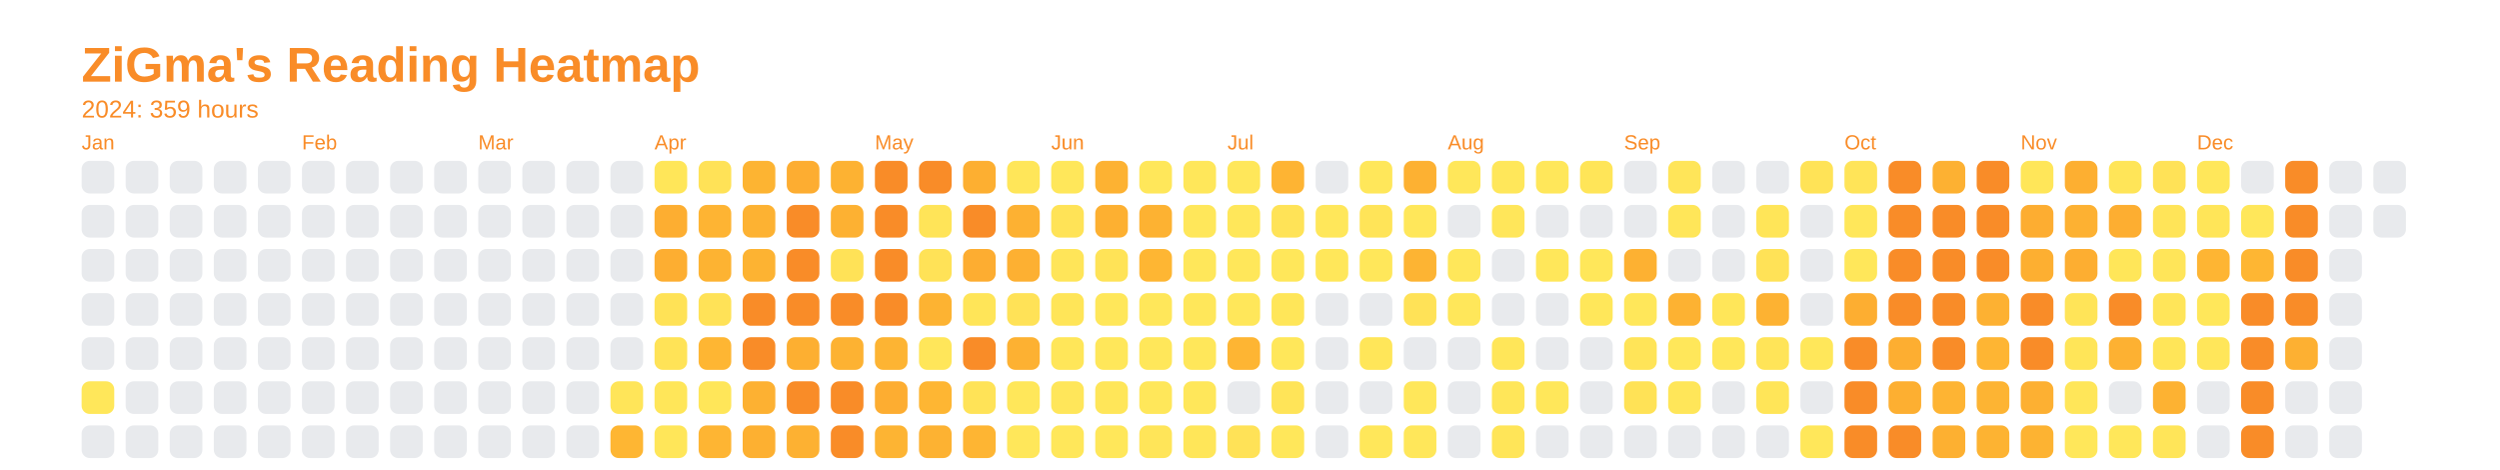
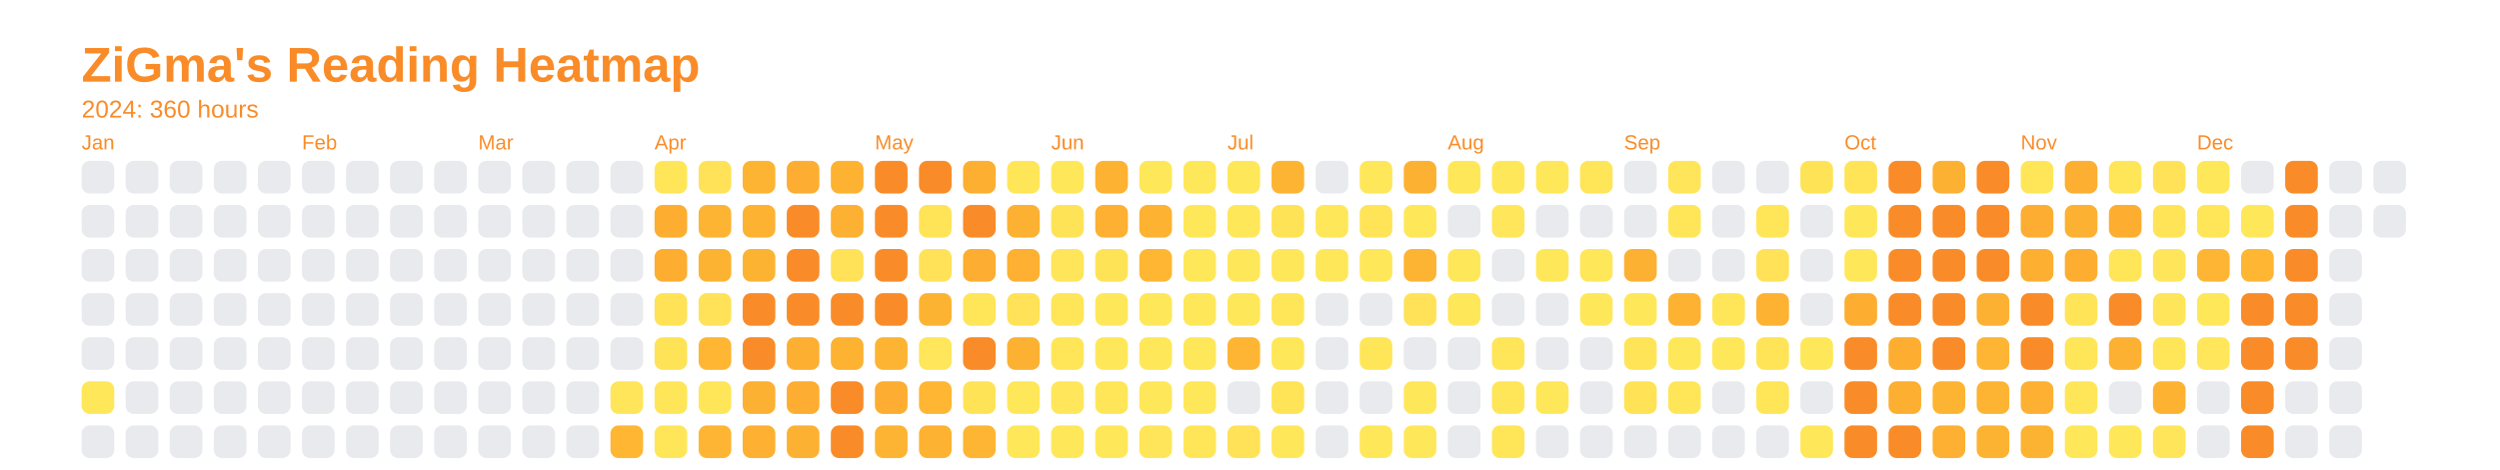
<svg xmlns="http://www.w3.org/2000/svg" baseProfile="full" height="57.5mm" version="1.1" viewBox="0,0,306.2,57.5" width="306.2mm">
  <defs />
  <rect fill="none" height="57.5" width="306.2" x="0" y="0" />
  <text fill="#f98c28" style="font-size:6px; font-family:Arial; font-weight:bold;" x="10" y="10">ZiGma's Reading Heatmap</text>
-   <text fill="#f98c28" style="font-size:3px; font-family:Arial;" x="10" y="14.4">2024: 359 hours</text>
+   <text fill="#f98c28" style="font-size:3px; font-family:Arial;" x="10" y="14.4">2024: 360 hours</text>
  <text fill="#f98c28" style="font-size:2.5px; font-family:Arial" x="10" y="18.3">Jan</text>
  <rect fill="#e8eaed" height="4" rx="1" ry="1" width="4" x="10" y="19.7" />
  <rect fill="#e8eaed" height="4" rx="1" ry="1" width="4" x="10" y="25.1" />
  <rect fill="#e8eaed" height="4" rx="1" ry="1" width="4" x="10" y="30.5" />
  <rect fill="#e8eaed" height="4" rx="1" ry="1" width="4" x="10" y="35.9" />
  <rect fill="#e8eaed" height="4" rx="1" ry="1" width="4" x="10" y="41.3" />
  <rect fill="#ffe75a" height="4" rx="1" ry="1" width="4" x="10" y="46.7" />
  <rect fill="#e8eaed" height="4" rx="1" ry="1" width="4" x="10" y="52.1" />
  <rect fill="#e8eaed" height="4" rx="1" ry="1" width="4" x="15.4" y="19.7" />
  <rect fill="#e8eaed" height="4" rx="1" ry="1" width="4" x="15.4" y="25.1" />
  <rect fill="#e8eaed" height="4" rx="1" ry="1" width="4" x="15.4" y="30.5" />
  <rect fill="#e8eaed" height="4" rx="1" ry="1" width="4" x="15.4" y="35.9" />
  <rect fill="#e8eaed" height="4" rx="1" ry="1" width="4" x="15.4" y="41.3" />
  <rect fill="#e8eaed" height="4" rx="1" ry="1" width="4" x="15.4" y="46.7" />
  <rect fill="#e8eaed" height="4" rx="1" ry="1" width="4" x="15.4" y="52.1" />
  <rect fill="#e8eaed" height="4" rx="1" ry="1" width="4" x="20.8" y="19.7" />
  <rect fill="#e8eaed" height="4" rx="1" ry="1" width="4" x="20.8" y="25.1" />
  <rect fill="#e8eaed" height="4" rx="1" ry="1" width="4" x="20.8" y="30.5" />
  <rect fill="#e8eaed" height="4" rx="1" ry="1" width="4" x="20.8" y="35.9" />
  <rect fill="#e8eaed" height="4" rx="1" ry="1" width="4" x="20.8" y="41.3" />
  <rect fill="#e8eaed" height="4" rx="1" ry="1" width="4" x="20.8" y="46.7" />
  <rect fill="#e8eaed" height="4" rx="1" ry="1" width="4" x="20.8" y="52.1" />
  <rect fill="#e8eaed" height="4" rx="1" ry="1" width="4" x="26.2" y="19.7" />
  <rect fill="#e8eaed" height="4" rx="1" ry="1" width="4" x="26.2" y="25.1" />
  <rect fill="#e8eaed" height="4" rx="1" ry="1" width="4" x="26.2" y="30.5" />
  <rect fill="#e8eaed" height="4" rx="1" ry="1" width="4" x="26.2" y="35.9" />
  <rect fill="#e8eaed" height="4" rx="1" ry="1" width="4" x="26.2" y="41.3" />
  <rect fill="#e8eaed" height="4" rx="1" ry="1" width="4" x="26.2" y="46.7" />
  <rect fill="#e8eaed" height="4" rx="1" ry="1" width="4" x="26.2" y="52.1" />
  <rect fill="#e8eaed" height="4" rx="1" ry="1" width="4" x="31.6" y="19.7" />
  <rect fill="#e8eaed" height="4" rx="1" ry="1" width="4" x="31.6" y="25.1" />
  <rect fill="#e8eaed" height="4" rx="1" ry="1" width="4" x="31.6" y="30.5" />
  <rect fill="#e8eaed" height="4" rx="1" ry="1" width="4" x="31.6" y="35.9" />
  <rect fill="#e8eaed" height="4" rx="1" ry="1" width="4" x="31.6" y="41.3" />
  <rect fill="#e8eaed" height="4" rx="1" ry="1" width="4" x="31.6" y="46.7" />
  <rect fill="#e8eaed" height="4" rx="1" ry="1" width="4" x="31.6" y="52.1" />
  <text fill="#f98c28" style="font-size:2.5px; font-family:Arial" x="37.0" y="18.3">Feb</text>
  <rect fill="#e8eaed" height="4" rx="1" ry="1" width="4" x="37.0" y="19.7" />
  <rect fill="#e8eaed" height="4" rx="1" ry="1" width="4" x="37.0" y="25.1" />
  <rect fill="#e8eaed" height="4" rx="1" ry="1" width="4" x="37.0" y="30.5" />
  <rect fill="#e8eaed" height="4" rx="1" ry="1" width="4" x="37.0" y="35.9" />
  <rect fill="#e8eaed" height="4" rx="1" ry="1" width="4" x="37.0" y="41.3" />
  <rect fill="#e8eaed" height="4" rx="1" ry="1" width="4" x="37.0" y="46.7" />
  <rect fill="#e8eaed" height="4" rx="1" ry="1" width="4" x="37.0" y="52.1" />
  <rect fill="#e8eaed" height="4" rx="1" ry="1" width="4" x="42.4" y="19.7" />
  <rect fill="#e8eaed" height="4" rx="1" ry="1" width="4" x="42.4" y="25.1" />
  <rect fill="#e8eaed" height="4" rx="1" ry="1" width="4" x="42.4" y="30.5" />
  <rect fill="#e8eaed" height="4" rx="1" ry="1" width="4" x="42.4" y="35.9" />
  <rect fill="#e8eaed" height="4" rx="1" ry="1" width="4" x="42.4" y="41.3" />
  <rect fill="#e8eaed" height="4" rx="1" ry="1" width="4" x="42.4" y="46.7" />
  <rect fill="#e8eaed" height="4" rx="1" ry="1" width="4" x="42.4" y="52.1" />
  <rect fill="#e8eaed" height="4" rx="1" ry="1" width="4" x="47.8" y="19.7" />
  <rect fill="#e8eaed" height="4" rx="1" ry="1" width="4" x="47.8" y="25.1" />
  <rect fill="#e8eaed" height="4" rx="1" ry="1" width="4" x="47.8" y="30.5" />
  <rect fill="#e8eaed" height="4" rx="1" ry="1" width="4" x="47.8" y="35.9" />
  <rect fill="#e8eaed" height="4" rx="1" ry="1" width="4" x="47.8" y="41.3" />
  <rect fill="#e8eaed" height="4" rx="1" ry="1" width="4" x="47.8" y="46.7" />
  <rect fill="#e8eaed" height="4" rx="1" ry="1" width="4" x="47.8" y="52.1" />
  <rect fill="#e8eaed" height="4" rx="1" ry="1" width="4" x="53.2" y="19.7" />
  <rect fill="#e8eaed" height="4" rx="1" ry="1" width="4" x="53.2" y="25.1" />
  <rect fill="#e8eaed" height="4" rx="1" ry="1" width="4" x="53.2" y="30.5" />
  <rect fill="#e8eaed" height="4" rx="1" ry="1" width="4" x="53.2" y="35.9" />
  <rect fill="#e8eaed" height="4" rx="1" ry="1" width="4" x="53.2" y="41.3" />
  <rect fill="#e8eaed" height="4" rx="1" ry="1" width="4" x="53.2" y="46.7" />
  <rect fill="#e8eaed" height="4" rx="1" ry="1" width="4" x="53.2" y="52.1" />
  <text fill="#f98c28" style="font-size:2.5px; font-family:Arial" x="58.6" y="18.3">Mar</text>
  <rect fill="#e8eaed" height="4" rx="1" ry="1" width="4" x="58.6" y="19.7" />
  <rect fill="#e8eaed" height="4" rx="1" ry="1" width="4" x="58.6" y="25.1" />
  <rect fill="#e8eaed" height="4" rx="1" ry="1" width="4" x="58.6" y="30.5" />
  <rect fill="#e8eaed" height="4" rx="1" ry="1" width="4" x="58.6" y="35.9" />
  <rect fill="#e8eaed" height="4" rx="1" ry="1" width="4" x="58.6" y="41.3" />
  <rect fill="#e8eaed" height="4" rx="1" ry="1" width="4" x="58.6" y="46.7" />
  <rect fill="#e8eaed" height="4" rx="1" ry="1" width="4" x="58.6" y="52.1" />
  <rect fill="#e8eaed" height="4" rx="1" ry="1" width="4" x="64" y="19.7" />
  <rect fill="#e8eaed" height="4" rx="1" ry="1" width="4" x="64" y="25.1" />
  <rect fill="#e8eaed" height="4" rx="1" ry="1" width="4" x="64" y="30.5" />
  <rect fill="#e8eaed" height="4" rx="1" ry="1" width="4" x="64" y="35.9" />
  <rect fill="#e8eaed" height="4" rx="1" ry="1" width="4" x="64" y="41.3" />
  <rect fill="#e8eaed" height="4" rx="1" ry="1" width="4" x="64" y="46.7" />
  <rect fill="#e8eaed" height="4" rx="1" ry="1" width="4" x="64" y="52.1" />
  <rect fill="#e8eaed" height="4" rx="1" ry="1" width="4" x="69.4" y="19.7" />
  <rect fill="#e8eaed" height="4" rx="1" ry="1" width="4" x="69.4" y="25.1" />
  <rect fill="#e8eaed" height="4" rx="1" ry="1" width="4" x="69.4" y="30.5" />
  <rect fill="#e8eaed" height="4" rx="1" ry="1" width="4" x="69.4" y="35.9" />
  <rect fill="#e8eaed" height="4" rx="1" ry="1" width="4" x="69.4" y="41.3" />
  <rect fill="#e8eaed" height="4" rx="1" ry="1" width="4" x="69.4" y="46.7" />
  <rect fill="#e8eaed" height="4" rx="1" ry="1" width="4" x="69.4" y="52.1" />
  <rect fill="#e8eaed" height="4" rx="1" ry="1" width="4" x="74.8" y="19.7" />
  <rect fill="#e8eaed" height="4" rx="1" ry="1" width="4" x="74.8" y="25.1" />
  <rect fill="#e8eaed" height="4" rx="1" ry="1" width="4" x="74.8" y="30.5" />
  <rect fill="#e8eaed" height="4" rx="1" ry="1" width="4" x="74.8" y="35.9" />
  <rect fill="#e8eaed" height="4" rx="1" ry="1" width="4" x="74.8" y="41.3" />
  <rect fill="#ffe559" height="4" rx="1" ry="1" width="4" x="74.8" y="46.7" />
  <rect fill="#feb633" height="4" rx="1" ry="1" width="4" x="74.8" y="52.1" />
  <text fill="#f98c28" style="font-size:2.5px; font-family:Arial" x="80.2" y="18.3">Apr</text>
  <rect fill="#ffe659" height="4" rx="1" ry="1" width="4" x="80.2" y="19.7" />
  <rect fill="#fdae31" height="4" rx="1" ry="1" width="4" x="80.2" y="25.1" />
  <rect fill="#fdae31" height="4" rx="1" ry="1" width="4" x="80.2" y="30.5" />
  <rect fill="#ffe256" height="4" rx="1" ry="1" width="4" x="80.2" y="35.9" />
  <rect fill="#ffe357" height="4" rx="1" ry="1" width="4" x="80.2" y="41.3" />
  <rect fill="#ffe659" height="4" rx="1" ry="1" width="4" x="80.2" y="46.7" />
  <rect fill="#ffe659" height="4" rx="1" ry="1" width="4" x="80.2" y="52.1" />
  <rect fill="#ffe257" height="4" rx="1" ry="1" width="4" x="85.6" y="19.7" />
  <rect fill="#feb433" height="4" rx="1" ry="1" width="4" x="85.6" y="25.1" />
  <rect fill="#fdb332" height="4" rx="1" ry="1" width="4" x="85.6" y="30.5" />
  <rect fill="#ffe257" height="4" rx="1" ry="1" width="4" x="85.6" y="35.9" />
  <rect fill="#feb633" height="4" rx="1" ry="1" width="4" x="85.6" y="41.3" />
  <rect fill="#ffe659" height="4" rx="1" ry="1" width="4" x="85.6" y="46.7" />
  <rect fill="#feb533" height="4" rx="1" ry="1" width="4" x="85.6" y="52.1" />
  <rect fill="#fdb432" height="4" rx="1" ry="1" width="4" x="91" y="19.7" />
  <rect fill="#fdb232" height="4" rx="1" ry="1" width="4" x="91" y="25.1" />
  <rect fill="#fdb332" height="4" rx="1" ry="1" width="4" x="91" y="30.5" />
  <rect fill="#f98c28" height="4" rx="1" ry="1" width="4" x="91" y="35.9" />
  <rect fill="#f98c28" height="4" rx="1" ry="1" width="4" x="91" y="41.3" />
  <rect fill="#fdb132" height="4" rx="1" ry="1" width="4" x="91" y="46.7" />
  <rect fill="#fdb031" height="4" rx="1" ry="1" width="4" x="91" y="52.1" />
  <rect fill="#fdad31" height="4" rx="1" ry="1" width="4" x="96.4" y="19.7" />
  <rect fill="#f98c28" height="4" rx="1" ry="1" width="4" x="96.4" y="25.1" />
  <rect fill="#f98c28" height="4" rx="1" ry="1" width="4" x="96.4" y="30.5" />
  <rect fill="#f98c28" height="4" rx="1" ry="1" width="4" x="96.4" y="35.9" />
  <rect fill="#fdaf31" height="4" rx="1" ry="1" width="4" x="96.4" y="41.3" />
-   <rect fill="#f98c28" height="4" rx="1" ry="1" width="4" x="96.4" y="46.7" />
+   <rect fill="#fdad31" height="4" rx="1" ry="1" width="4" x="96.4" y="46.7" />
  <rect fill="#fdb132" height="4" rx="1" ry="1" width="4" x="96.4" y="52.1" />
  <rect fill="#fdb232" height="4" rx="1" ry="1" width="4" x="101.8" y="19.7" />
  <rect fill="#fdb132" height="4" rx="1" ry="1" width="4" x="101.8" y="25.1" />
  <rect fill="#ffe257" height="4" rx="1" ry="1" width="4" x="101.8" y="30.5" />
  <rect fill="#f98c28" height="4" rx="1" ry="1" width="4" x="101.8" y="35.9" />
  <rect fill="#fdb232" height="4" rx="1" ry="1" width="4" x="101.8" y="41.3" />
  <rect fill="#f98c28" height="4" rx="1" ry="1" width="4" x="101.8" y="46.7" />
  <rect fill="#f98c28" height="4" rx="1" ry="1" width="4" x="101.8" y="52.1" />
  <text fill="#f98c28" style="font-size:2.5px; font-family:Arial" x="107.2" y="18.3">May</text>
  <rect fill="#f98c28" height="4" rx="1" ry="1" width="4" x="107.2" y="19.7" />
  <rect fill="#f98c28" height="4" rx="1" ry="1" width="4" x="107.2" y="25.1" />
  <rect fill="#f98c28" height="4" rx="1" ry="1" width="4" x="107.2" y="30.5" />
  <rect fill="#f98c28" height="4" rx="1" ry="1" width="4" x="107.2" y="35.9" />
  <rect fill="#fdb433" height="4" rx="1" ry="1" width="4" x="107.2" y="41.3" />
  <rect fill="#fdad31" height="4" rx="1" ry="1" width="4" x="107.2" y="46.7" />
  <rect fill="#fdb433" height="4" rx="1" ry="1" width="4" x="107.2" y="52.1" />
  <rect fill="#f98c28" height="4" rx="1" ry="1" width="4" x="112.6" y="19.7" />
  <rect fill="#ffe458" height="4" rx="1" ry="1" width="4" x="112.6" y="25.1" />
  <rect fill="#ffe257" height="4" rx="1" ry="1" width="4" x="112.6" y="30.5" />
  <rect fill="#fdb332" height="4" rx="1" ry="1" width="4" x="112.6" y="35.9" />
  <rect fill="#ffe65a" height="4" rx="1" ry="1" width="4" x="112.6" y="41.3" />
  <rect fill="#feb633" height="4" rx="1" ry="1" width="4" x="112.6" y="46.7" />
  <rect fill="#fdb232" height="4" rx="1" ry="1" width="4" x="112.6" y="52.1" />
  <rect fill="#fdaf31" height="4" rx="1" ry="1" width="4" x="118" y="19.7" />
  <rect fill="#f98c28" height="4" rx="1" ry="1" width="4" x="118" y="25.1" />
  <rect fill="#fdad31" height="4" rx="1" ry="1" width="4" x="118" y="30.5" />
  <rect fill="#ffe558" height="4" rx="1" ry="1" width="4" x="118" y="35.9" />
  <rect fill="#f98c28" height="4" rx="1" ry="1" width="4" x="118" y="41.3" />
  <rect fill="#ffe357" height="4" rx="1" ry="1" width="4" x="118" y="46.7" />
  <rect fill="#feb533" height="4" rx="1" ry="1" width="4" x="118" y="52.1" />
  <rect fill="#ffe659" height="4" rx="1" ry="1" width="4" x="123.4" y="19.7" />
  <rect fill="#fdb132" height="4" rx="1" ry="1" width="4" x="123.4" y="25.1" />
  <rect fill="#fdb032" height="4" rx="1" ry="1" width="4" x="123.4" y="30.5" />
  <rect fill="#ffe257" height="4" rx="1" ry="1" width="4" x="123.4" y="35.9" />
  <rect fill="#fdb132" height="4" rx="1" ry="1" width="4" x="123.4" y="41.3" />
  <rect fill="#ffe75a" height="4" rx="1" ry="1" width="4" x="123.4" y="46.7" />
  <rect fill="#ffe75a" height="4" rx="1" ry="1" width="4" x="123.4" y="52.1" />
  <text fill="#f98c28" style="font-size:2.5px; font-family:Arial" x="128.8" y="18.3">Jun</text>
  <rect fill="#ffe75a" height="4" rx="1" ry="1" width="4" x="128.8" y="19.7" />
  <rect fill="#ffe357" height="4" rx="1" ry="1" width="4" x="128.8" y="25.1" />
  <rect fill="#ffe559" height="4" rx="1" ry="1" width="4" x="128.8" y="30.5" />
  <rect fill="#ffe558" height="4" rx="1" ry="1" width="4" x="128.8" y="35.9" />
  <rect fill="#ffe659" height="4" rx="1" ry="1" width="4" x="128.8" y="41.3" />
  <rect fill="#ffe65a" height="4" rx="1" ry="1" width="4" x="128.8" y="46.7" />
  <rect fill="#ffe75a" height="4" rx="1" ry="1" width="4" x="128.8" y="52.1" />
  <rect fill="#fdb232" height="4" rx="1" ry="1" width="4" x="134.2" y="19.7" />
  <rect fill="#fdb031" height="4" rx="1" ry="1" width="4" x="134.2" y="25.1" />
  <rect fill="#ffe357" height="4" rx="1" ry="1" width="4" x="134.2" y="30.5" />
  <rect fill="#ffe75a" height="4" rx="1" ry="1" width="4" x="134.2" y="35.9" />
  <rect fill="#ffe75a" height="4" rx="1" ry="1" width="4" x="134.2" y="41.3" />
  <rect fill="#ffe659" height="4" rx="1" ry="1" width="4" x="134.2" y="46.7" />
  <rect fill="#ffe75a" height="4" rx="1" ry="1" width="4" x="134.2" y="52.1" />
  <rect fill="#ffe75a" height="4" rx="1" ry="1" width="4" x="139.6" y="19.7" />
  <rect fill="#fdb232" height="4" rx="1" ry="1" width="4" x="139.6" y="25.1" />
  <rect fill="#feb633" height="4" rx="1" ry="1" width="4" x="139.6" y="30.5" />
  <rect fill="#ffe75a" height="4" rx="1" ry="1" width="4" x="139.6" y="35.9" />
  <rect fill="#ffe75a" height="4" rx="1" ry="1" width="4" x="139.6" y="41.3" />
  <rect fill="#ffe75a" height="4" rx="1" ry="1" width="4" x="139.6" y="46.7" />
  <rect fill="#ffe559" height="4" rx="1" ry="1" width="4" x="139.6" y="52.1" />
  <rect fill="#ffe75a" height="4" rx="1" ry="1" width="4" x="145" y="19.7" />
  <rect fill="#ffe75a" height="4" rx="1" ry="1" width="4" x="145" y="25.1" />
  <rect fill="#ffe75a" height="4" rx="1" ry="1" width="4" x="145" y="30.5" />
  <rect fill="#ffe75a" height="4" rx="1" ry="1" width="4" x="145" y="35.9" />
  <rect fill="#ffe75a" height="4" rx="1" ry="1" width="4" x="145" y="41.3" />
  <rect fill="#ffe75a" height="4" rx="1" ry="1" width="4" x="145" y="46.7" />
  <rect fill="#ffe659" height="4" rx="1" ry="1" width="4" x="145" y="52.1" />
  <text fill="#f98c28" style="font-size:2.5px; font-family:Arial" x="150.4" y="18.3">Jul</text>
  <rect fill="#ffe75a" height="4" rx="1" ry="1" width="4" x="150.4" y="19.7" />
  <rect fill="#ffe75a" height="4" rx="1" ry="1" width="4" x="150.4" y="25.1" />
  <rect fill="#ffe75a" height="4" rx="1" ry="1" width="4" x="150.4" y="30.5" />
  <rect fill="#ffe75a" height="4" rx="1" ry="1" width="4" x="150.4" y="35.9" />
  <rect fill="#feb533" height="4" rx="1" ry="1" width="4" x="150.4" y="41.3" />
  <rect fill="#e8eaed" height="4" rx="1" ry="1" width="4" x="150.4" y="46.7" />
  <rect fill="#ffe257" height="4" rx="1" ry="1" width="4" x="150.4" y="52.1" />
  <rect fill="#feb433" height="4" rx="1" ry="1" width="4" x="155.8" y="19.7" />
  <rect fill="#ffe357" height="4" rx="1" ry="1" width="4" x="155.8" y="25.1" />
  <rect fill="#ffe75a" height="4" rx="1" ry="1" width="4" x="155.8" y="30.5" />
  <rect fill="#ffe659" height="4" rx="1" ry="1" width="4" x="155.8" y="35.9" />
  <rect fill="#ffe75a" height="4" rx="1" ry="1" width="4" x="155.8" y="41.3" />
  <rect fill="#ffe458" height="4" rx="1" ry="1" width="4" x="155.8" y="46.7" />
  <rect fill="#ffe75a" height="4" rx="1" ry="1" width="4" x="155.8" y="52.1" />
  <rect fill="#e8eaed" height="4" rx="1" ry="1" width="4" x="161.2" y="19.7" />
  <rect fill="#ffe75a" height="4" rx="1" ry="1" width="4" x="161.2" y="25.1" />
  <rect fill="#ffe75a" height="4" rx="1" ry="1" width="4" x="161.2" y="30.5" />
  <rect fill="#e8eaed" height="4" rx="1" ry="1" width="4" x="161.2" y="35.9" />
  <rect fill="#e8eaed" height="4" rx="1" ry="1" width="4" x="161.2" y="41.3" />
  <rect fill="#e8eaed" height="4" rx="1" ry="1" width="4" x="161.2" y="46.7" />
  <rect fill="#e8eaed" height="4" rx="1" ry="1" width="4" x="161.2" y="52.1" />
  <rect fill="#ffe75a" height="4" rx="1" ry="1" width="4" x="166.6" y="19.7" />
  <rect fill="#ffe458" height="4" rx="1" ry="1" width="4" x="166.6" y="25.1" />
  <rect fill="#ffe75a" height="4" rx="1" ry="1" width="4" x="166.6" y="30.5" />
  <rect fill="#e8eaed" height="4" rx="1" ry="1" width="4" x="166.6" y="35.9" />
  <rect fill="#ffe659" height="4" rx="1" ry="1" width="4" x="166.6" y="41.3" />
  <rect fill="#e8eaed" height="4" rx="1" ry="1" width="4" x="166.6" y="46.7" />
  <rect fill="#ffe75a" height="4" rx="1" ry="1" width="4" x="166.6" y="52.1" />
  <rect fill="#fdb132" height="4" rx="1" ry="1" width="4" x="172" y="19.7" />
  <rect fill="#ffe75a" height="4" rx="1" ry="1" width="4" x="172" y="25.1" />
  <rect fill="#fdb433" height="4" rx="1" ry="1" width="4" x="172" y="30.5" />
  <rect fill="#ffe257" height="4" rx="1" ry="1" width="4" x="172" y="35.9" />
  <rect fill="#e8eaed" height="4" rx="1" ry="1" width="4" x="172" y="41.3" />
  <rect fill="#ffe75a" height="4" rx="1" ry="1" width="4" x="172" y="46.7" />
  <rect fill="#ffe75a" height="4" rx="1" ry="1" width="4" x="172" y="52.1" />
  <text fill="#f98c28" style="font-size:2.5px; font-family:Arial" x="177.4" y="18.3">Aug</text>
  <rect fill="#ffe75a" height="4" rx="1" ry="1" width="4" x="177.4" y="19.7" />
  <rect fill="#e8eaed" height="4" rx="1" ry="1" width="4" x="177.4" y="25.1" />
  <rect fill="#ffe75a" height="4" rx="1" ry="1" width="4" x="177.4" y="30.5" />
  <rect fill="#ffe75a" height="4" rx="1" ry="1" width="4" x="177.4" y="35.9" />
  <rect fill="#e8eaed" height="4" rx="1" ry="1" width="4" x="177.4" y="41.3" />
  <rect fill="#e8eaed" height="4" rx="1" ry="1" width="4" x="177.4" y="46.7" />
  <rect fill="#e8eaed" height="4" rx="1" ry="1" width="4" x="177.4" y="52.1" />
  <rect fill="#ffe75a" height="4" rx="1" ry="1" width="4" x="182.8" y="19.7" />
  <rect fill="#ffe65a" height="4" rx="1" ry="1" width="4" x="182.8" y="25.1" />
  <rect fill="#e8eaed" height="4" rx="1" ry="1" width="4" x="182.8" y="30.5" />
  <rect fill="#e8eaed" height="4" rx="1" ry="1" width="4" x="182.8" y="35.9" />
  <rect fill="#ffe659" height="4" rx="1" ry="1" width="4" x="182.8" y="41.3" />
  <rect fill="#ffe659" height="4" rx="1" ry="1" width="4" x="182.8" y="46.7" />
  <rect fill="#ffe558" height="4" rx="1" ry="1" width="4" x="182.8" y="52.1" />
  <rect fill="#ffe75a" height="4" rx="1" ry="1" width="4" x="188.2" y="19.7" />
  <rect fill="#e8eaed" height="4" rx="1" ry="1" width="4" x="188.2" y="25.1" />
  <rect fill="#ffe75a" height="4" rx="1" ry="1" width="4" x="188.2" y="30.5" />
  <rect fill="#e8eaed" height="4" rx="1" ry="1" width="4" x="188.2" y="35.9" />
  <rect fill="#e8eaed" height="4" rx="1" ry="1" width="4" x="188.2" y="41.3" />
  <rect fill="#ffe75a" height="4" rx="1" ry="1" width="4" x="188.2" y="46.7" />
  <rect fill="#e8eaed" height="4" rx="1" ry="1" width="4" x="188.2" y="52.1" />
  <rect fill="#ffe558" height="4" rx="1" ry="1" width="4" x="193.6" y="19.7" />
  <rect fill="#e8eaed" height="4" rx="1" ry="1" width="4" x="193.6" y="25.1" />
  <rect fill="#ffe75a" height="4" rx="1" ry="1" width="4" x="193.6" y="30.5" />
  <rect fill="#ffe75a" height="4" rx="1" ry="1" width="4" x="193.6" y="35.9" />
  <rect fill="#e8eaed" height="4" rx="1" ry="1" width="4" x="193.6" y="41.3" />
  <rect fill="#e8eaed" height="4" rx="1" ry="1" width="4" x="193.6" y="46.7" />
  <rect fill="#e8eaed" height="4" rx="1" ry="1" width="4" x="193.6" y="52.1" />
  <text fill="#f98c28" style="font-size:2.5px; font-family:Arial" x="199" y="18.3">Sep</text>
  <rect fill="#e8eaed" height="4" rx="1" ry="1" width="4" x="199" y="19.7" />
  <rect fill="#e8eaed" height="4" rx="1" ry="1" width="4" x="199" y="25.1" />
  <rect fill="#fdb132" height="4" rx="1" ry="1" width="4" x="199" y="30.5" />
  <rect fill="#ffe75a" height="4" rx="1" ry="1" width="4" x="199" y="35.9" />
  <rect fill="#ffe458" height="4" rx="1" ry="1" width="4" x="199" y="41.3" />
  <rect fill="#ffe256" height="4" rx="1" ry="1" width="4" x="199" y="46.7" />
  <rect fill="#e8eaed" height="4" rx="1" ry="1" width="4" x="199" y="52.1" />
  <rect fill="#ffe559" height="4" rx="1" ry="1" width="4" x="204.4" y="19.7" />
  <rect fill="#ffe659" height="4" rx="1" ry="1" width="4" x="204.4" y="25.1" />
  <rect fill="#e8eaed" height="4" rx="1" ry="1" width="4" x="204.4" y="30.5" />
  <rect fill="#fdb232" height="4" rx="1" ry="1" width="4" x="204.4" y="35.9" />
  <rect fill="#ffe75a" height="4" rx="1" ry="1" width="4" x="204.4" y="41.3" />
  <rect fill="#ffe659" height="4" rx="1" ry="1" width="4" x="204.4" y="46.7" />
  <rect fill="#e8eaed" height="4" rx="1" ry="1" width="4" x="204.4" y="52.1" />
  <rect fill="#e8eaed" height="4" rx="1" ry="1" width="4" x="209.8" y="19.7" />
  <rect fill="#e8eaed" height="4" rx="1" ry="1" width="4" x="209.8" y="25.1" />
  <rect fill="#e8eaed" height="4" rx="1" ry="1" width="4" x="209.8" y="30.5" />
  <rect fill="#ffe659" height="4" rx="1" ry="1" width="4" x="209.8" y="35.9" />
  <rect fill="#ffe75a" height="4" rx="1" ry="1" width="4" x="209.8" y="41.3" />
  <rect fill="#e8eaed" height="4" rx="1" ry="1" width="4" x="209.8" y="46.7" />
  <rect fill="#e8eaed" height="4" rx="1" ry="1" width="4" x="209.8" y="52.1" />
  <rect fill="#e8eaed" height="4" rx="1" ry="1" width="4" x="215.2" y="19.7" />
  <rect fill="#ffe558" height="4" rx="1" ry="1" width="4" x="215.2" y="25.1" />
  <rect fill="#ffe257" height="4" rx="1" ry="1" width="4" x="215.2" y="30.5" />
  <rect fill="#fdb232" height="4" rx="1" ry="1" width="4" x="215.2" y="35.9" />
  <rect fill="#ffe458" height="4" rx="1" ry="1" width="4" x="215.2" y="41.3" />
  <rect fill="#ffe558" height="4" rx="1" ry="1" width="4" x="215.2" y="46.7" />
  <rect fill="#e8eaed" height="4" rx="1" ry="1" width="4" x="215.2" y="52.1" />
  <rect fill="#ffe357" height="4" rx="1" ry="1" width="4" x="220.6" y="19.7" />
  <rect fill="#e8eaed" height="4" rx="1" ry="1" width="4" x="220.6" y="25.1" />
  <rect fill="#e8eaed" height="4" rx="1" ry="1" width="4" x="220.6" y="30.5" />
  <rect fill="#e8eaed" height="4" rx="1" ry="1" width="4" x="220.6" y="35.9" />
  <rect fill="#ffe75a" height="4" rx="1" ry="1" width="4" x="220.6" y="41.3" />
  <rect fill="#e8eaed" height="4" rx="1" ry="1" width="4" x="220.6" y="46.7" />
  <rect fill="#ffe75a" height="4" rx="1" ry="1" width="4" x="220.6" y="52.1" />
  <text fill="#f98c28" style="font-size:2.5px; font-family:Arial" x="226" y="18.3">Oct</text>
  <rect fill="#ffe458" height="4" rx="1" ry="1" width="4" x="226" y="19.7" />
  <rect fill="#ffe75a" height="4" rx="1" ry="1" width="4" x="226" y="25.1" />
  <rect fill="#ffe75a" height="4" rx="1" ry="1" width="4" x="226" y="30.5" />
  <rect fill="#fdae31" height="4" rx="1" ry="1" width="4" x="226" y="35.9" />
  <rect fill="#f98c28" height="4" rx="1" ry="1" width="4" x="226" y="41.3" />
  <rect fill="#f98c28" height="4" rx="1" ry="1" width="4" x="226" y="46.7" />
  <rect fill="#f98c28" height="4" rx="1" ry="1" width="4" x="226" y="52.1" />
  <rect fill="#f98c28" height="4" rx="1" ry="1" width="4" x="231.4" y="19.7" />
  <rect fill="#f98c28" height="4" rx="1" ry="1" width="4" x="231.4" y="25.1" />
  <rect fill="#f98c28" height="4" rx="1" ry="1" width="4" x="231.4" y="30.5" />
  <rect fill="#f98c28" height="4" rx="1" ry="1" width="4" x="231.4" y="35.9" />
  <rect fill="#fdae31" height="4" rx="1" ry="1" width="4" x="231.4" y="41.3" />
  <rect fill="#fdaf31" height="4" rx="1" ry="1" width="4" x="231.4" y="46.7" />
  <rect fill="#f98c28" height="4" rx="1" ry="1" width="4" x="231.4" y="52.1" />
  <rect fill="#fdb132" height="4" rx="1" ry="1" width="4" x="236.8" y="19.7" />
  <rect fill="#f98c28" height="4" rx="1" ry="1" width="4" x="236.8" y="25.1" />
  <rect fill="#f98c28" height="4" rx="1" ry="1" width="4" x="236.8" y="30.5" />
  <rect fill="#f98c28" height="4" rx="1" ry="1" width="4" x="236.8" y="35.9" />
  <rect fill="#f98c28" height="4" rx="1" ry="1" width="4" x="236.8" y="41.3" />
  <rect fill="#feb433" height="4" rx="1" ry="1" width="4" x="236.8" y="46.7" />
  <rect fill="#fdb031" height="4" rx="1" ry="1" width="4" x="236.8" y="52.1" />
  <rect fill="#f98c28" height="4" rx="1" ry="1" width="4" x="242.2" y="19.7" />
  <rect fill="#f98c28" height="4" rx="1" ry="1" width="4" x="242.2" y="25.1" />
  <rect fill="#f98c28" height="4" rx="1" ry="1" width="4" x="242.2" y="30.5" />
  <rect fill="#fdb132" height="4" rx="1" ry="1" width="4" x="242.2" y="35.9" />
  <rect fill="#feb533" height="4" rx="1" ry="1" width="4" x="242.2" y="41.3" />
  <rect fill="#fdb433" height="4" rx="1" ry="1" width="4" x="242.2" y="46.7" />
  <rect fill="#fdb332" height="4" rx="1" ry="1" width="4" x="242.2" y="52.1" />
  <text fill="#f98c28" style="font-size:2.5px; font-family:Arial" x="247.6" y="18.3">Nov</text>
  <rect fill="#ffe659" height="4" rx="1" ry="1" width="4" x="247.6" y="19.7" />
  <rect fill="#fdad31" height="4" rx="1" ry="1" width="4" x="247.6" y="25.1" />
  <rect fill="#fdaf31" height="4" rx="1" ry="1" width="4" x="247.6" y="30.5" />
  <rect fill="#f98c28" height="4" rx="1" ry="1" width="4" x="247.6" y="35.9" />
  <rect fill="#f98c28" height="4" rx="1" ry="1" width="4" x="247.6" y="41.3" />
  <rect fill="#fdb032" height="4" rx="1" ry="1" width="4" x="247.6" y="46.7" />
  <rect fill="#fdb332" height="4" rx="1" ry="1" width="4" x="247.6" y="52.1" />
  <rect fill="#fdaf31" height="4" rx="1" ry="1" width="4" x="253" y="19.7" />
  <rect fill="#fdb132" height="4" rx="1" ry="1" width="4" x="253" y="25.1" />
  <rect fill="#fdae31" height="4" rx="1" ry="1" width="4" x="253" y="30.5" />
  <rect fill="#ffe458" height="4" rx="1" ry="1" width="4" x="253" y="35.9" />
  <rect fill="#ffe558" height="4" rx="1" ry="1" width="4" x="253" y="41.3" />
  <rect fill="#ffe659" height="4" rx="1" ry="1" width="4" x="253" y="46.7" />
  <rect fill="#ffe75a" height="4" rx="1" ry="1" width="4" x="253" y="52.1" />
  <rect fill="#ffe558" height="4" rx="1" ry="1" width="4" x="258.4" y="19.7" />
  <rect fill="#fdae31" height="4" rx="1" ry="1" width="4" x="258.4" y="25.1" />
  <rect fill="#ffe659" height="4" rx="1" ry="1" width="4" x="258.4" y="30.5" />
  <rect fill="#f98c28" height="4" rx="1" ry="1" width="4" x="258.4" y="35.9" />
  <rect fill="#fdb132" height="4" rx="1" ry="1" width="4" x="258.4" y="41.3" />
  <rect fill="#e8eaed" height="4" rx="1" ry="1" width="4" x="258.4" y="46.7" />
  <rect fill="#ffe75a" height="4" rx="1" ry="1" width="4" x="258.4" y="52.1" />
  <rect fill="#ffe257" height="4" rx="1" ry="1" width="4" x="263.8" y="19.7" />
  <rect fill="#ffe458" height="4" rx="1" ry="1" width="4" x="263.8" y="25.1" />
  <rect fill="#ffe559" height="4" rx="1" ry="1" width="4" x="263.8" y="30.5" />
  <rect fill="#ffe559" height="4" rx="1" ry="1" width="4" x="263.8" y="35.9" />
  <rect fill="#ffe558" height="4" rx="1" ry="1" width="4" x="263.8" y="41.3" />
  <rect fill="#fdb232" height="4" rx="1" ry="1" width="4" x="263.8" y="46.7" />
  <rect fill="#ffe559" height="4" rx="1" ry="1" width="4" x="263.8" y="52.1" />
  <text fill="#f98c28" style="font-size:2.5px; font-family:Arial" x="269.2" y="18.3">Dec</text>
  <rect fill="#ffe75a" height="4" rx="1" ry="1" width="4" x="269.2" y="19.7" />
  <rect fill="#ffe558" height="4" rx="1" ry="1" width="4" x="269.2" y="25.1" />
  <rect fill="#feb533" height="4" rx="1" ry="1" width="4" x="269.2" y="30.5" />
  <rect fill="#ffe75a" height="4" rx="1" ry="1" width="4" x="269.2" y="35.9" />
  <rect fill="#ffe65a" height="4" rx="1" ry="1" width="4" x="269.2" y="41.3" />
  <rect fill="#e8eaed" height="4" rx="1" ry="1" width="4" x="269.2" y="46.7" />
  <rect fill="#e8eaed" height="4" rx="1" ry="1" width="4" x="269.2" y="52.1" />
  <rect fill="#e8eaed" height="4" rx="1" ry="1" width="4" x="274.6" y="19.7" />
  <rect fill="#ffe75a" height="4" rx="1" ry="1" width="4" x="274.6" y="25.1" />
  <rect fill="#feb633" height="4" rx="1" ry="1" width="4" x="274.6" y="30.5" />
  <rect fill="#f98c28" height="4" rx="1" ry="1" width="4" x="274.6" y="35.9" />
  <rect fill="#f98c28" height="4" rx="1" ry="1" width="4" x="274.6" y="41.3" />
  <rect fill="#f98c28" height="4" rx="1" ry="1" width="4" x="274.6" y="46.7" />
  <rect fill="#f98c28" height="4" rx="1" ry="1" width="4" x="274.6" y="52.1" />
  <rect fill="#f98c28" height="4" rx="1" ry="1" width="4" x="280" y="19.7" />
  <rect fill="#f98c28" height="4" rx="1" ry="1" width="4" x="280" y="25.1" />
  <rect fill="#f98c28" height="4" rx="1" ry="1" width="4" x="280" y="30.5" />
  <rect fill="#f98c28" height="4" rx="1" ry="1" width="4" x="280" y="35.9" />
-   <rect fill="#fdb032" height="4" rx="1" ry="1" width="4" x="280" y="41.3" />
+   <rect fill="#f98c28" height="4" rx="1" ry="1" width="4" x="280" y="41.3" />
  <rect fill="#e8eaed" height="4" rx="1" ry="1" width="4" x="280" y="46.7" />
  <rect fill="#e8eaed" height="4" rx="1" ry="1" width="4" x="280" y="52.1" />
  <rect fill="#e8eaed" height="4" rx="1" ry="1" width="4" x="285.4" y="19.7" />
  <rect fill="#e8eaed" height="4" rx="1" ry="1" width="4" x="285.4" y="25.1" />
  <rect fill="#e8eaed" height="4" rx="1" ry="1" width="4" x="285.4" y="30.5" />
  <rect fill="#e8eaed" height="4" rx="1" ry="1" width="4" x="285.4" y="35.9" />
  <rect fill="#e8eaed" height="4" rx="1" ry="1" width="4" x="285.4" y="41.3" />
  <rect fill="#e8eaed" height="4" rx="1" ry="1" width="4" x="285.4" y="46.7" />
  <rect fill="#e8eaed" height="4" rx="1" ry="1" width="4" x="285.4" y="52.1" />
  <rect fill="#e8eaed" height="4" rx="1" ry="1" width="4" x="290.8" y="19.7" />
  <rect fill="#e8eaed" height="4" rx="1" ry="1" width="4" x="290.8" y="25.1" />
</svg>
